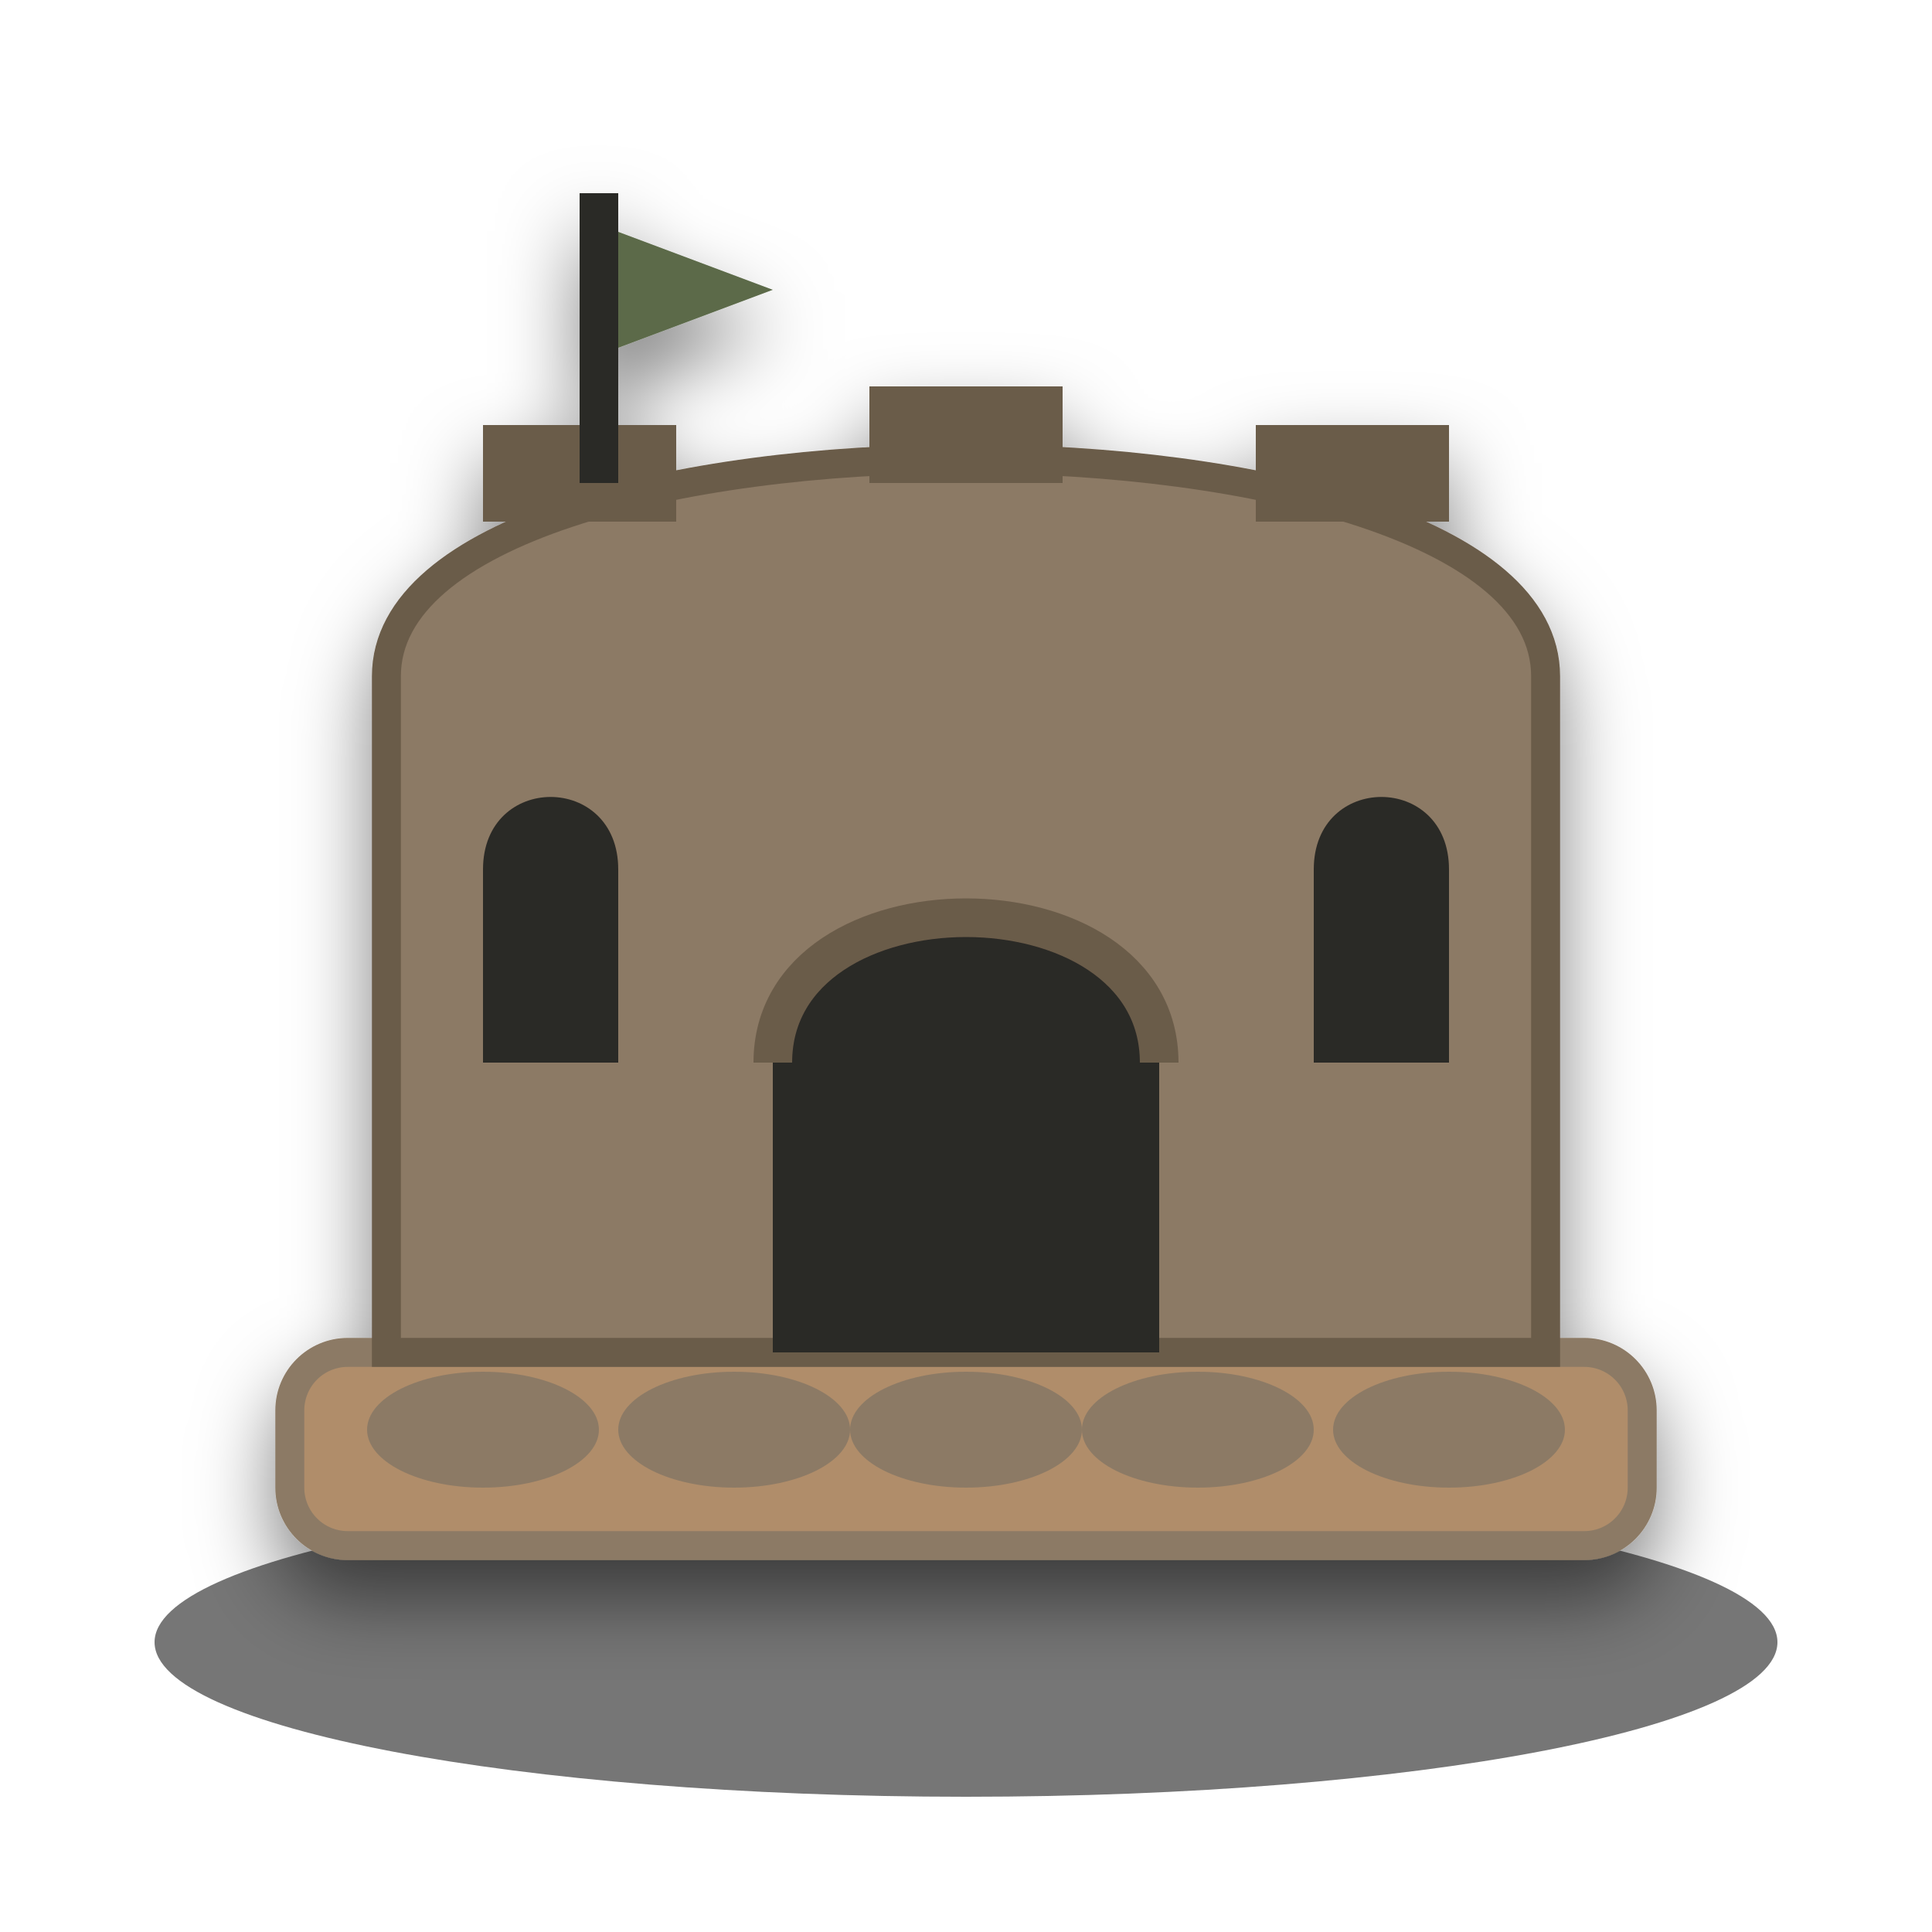
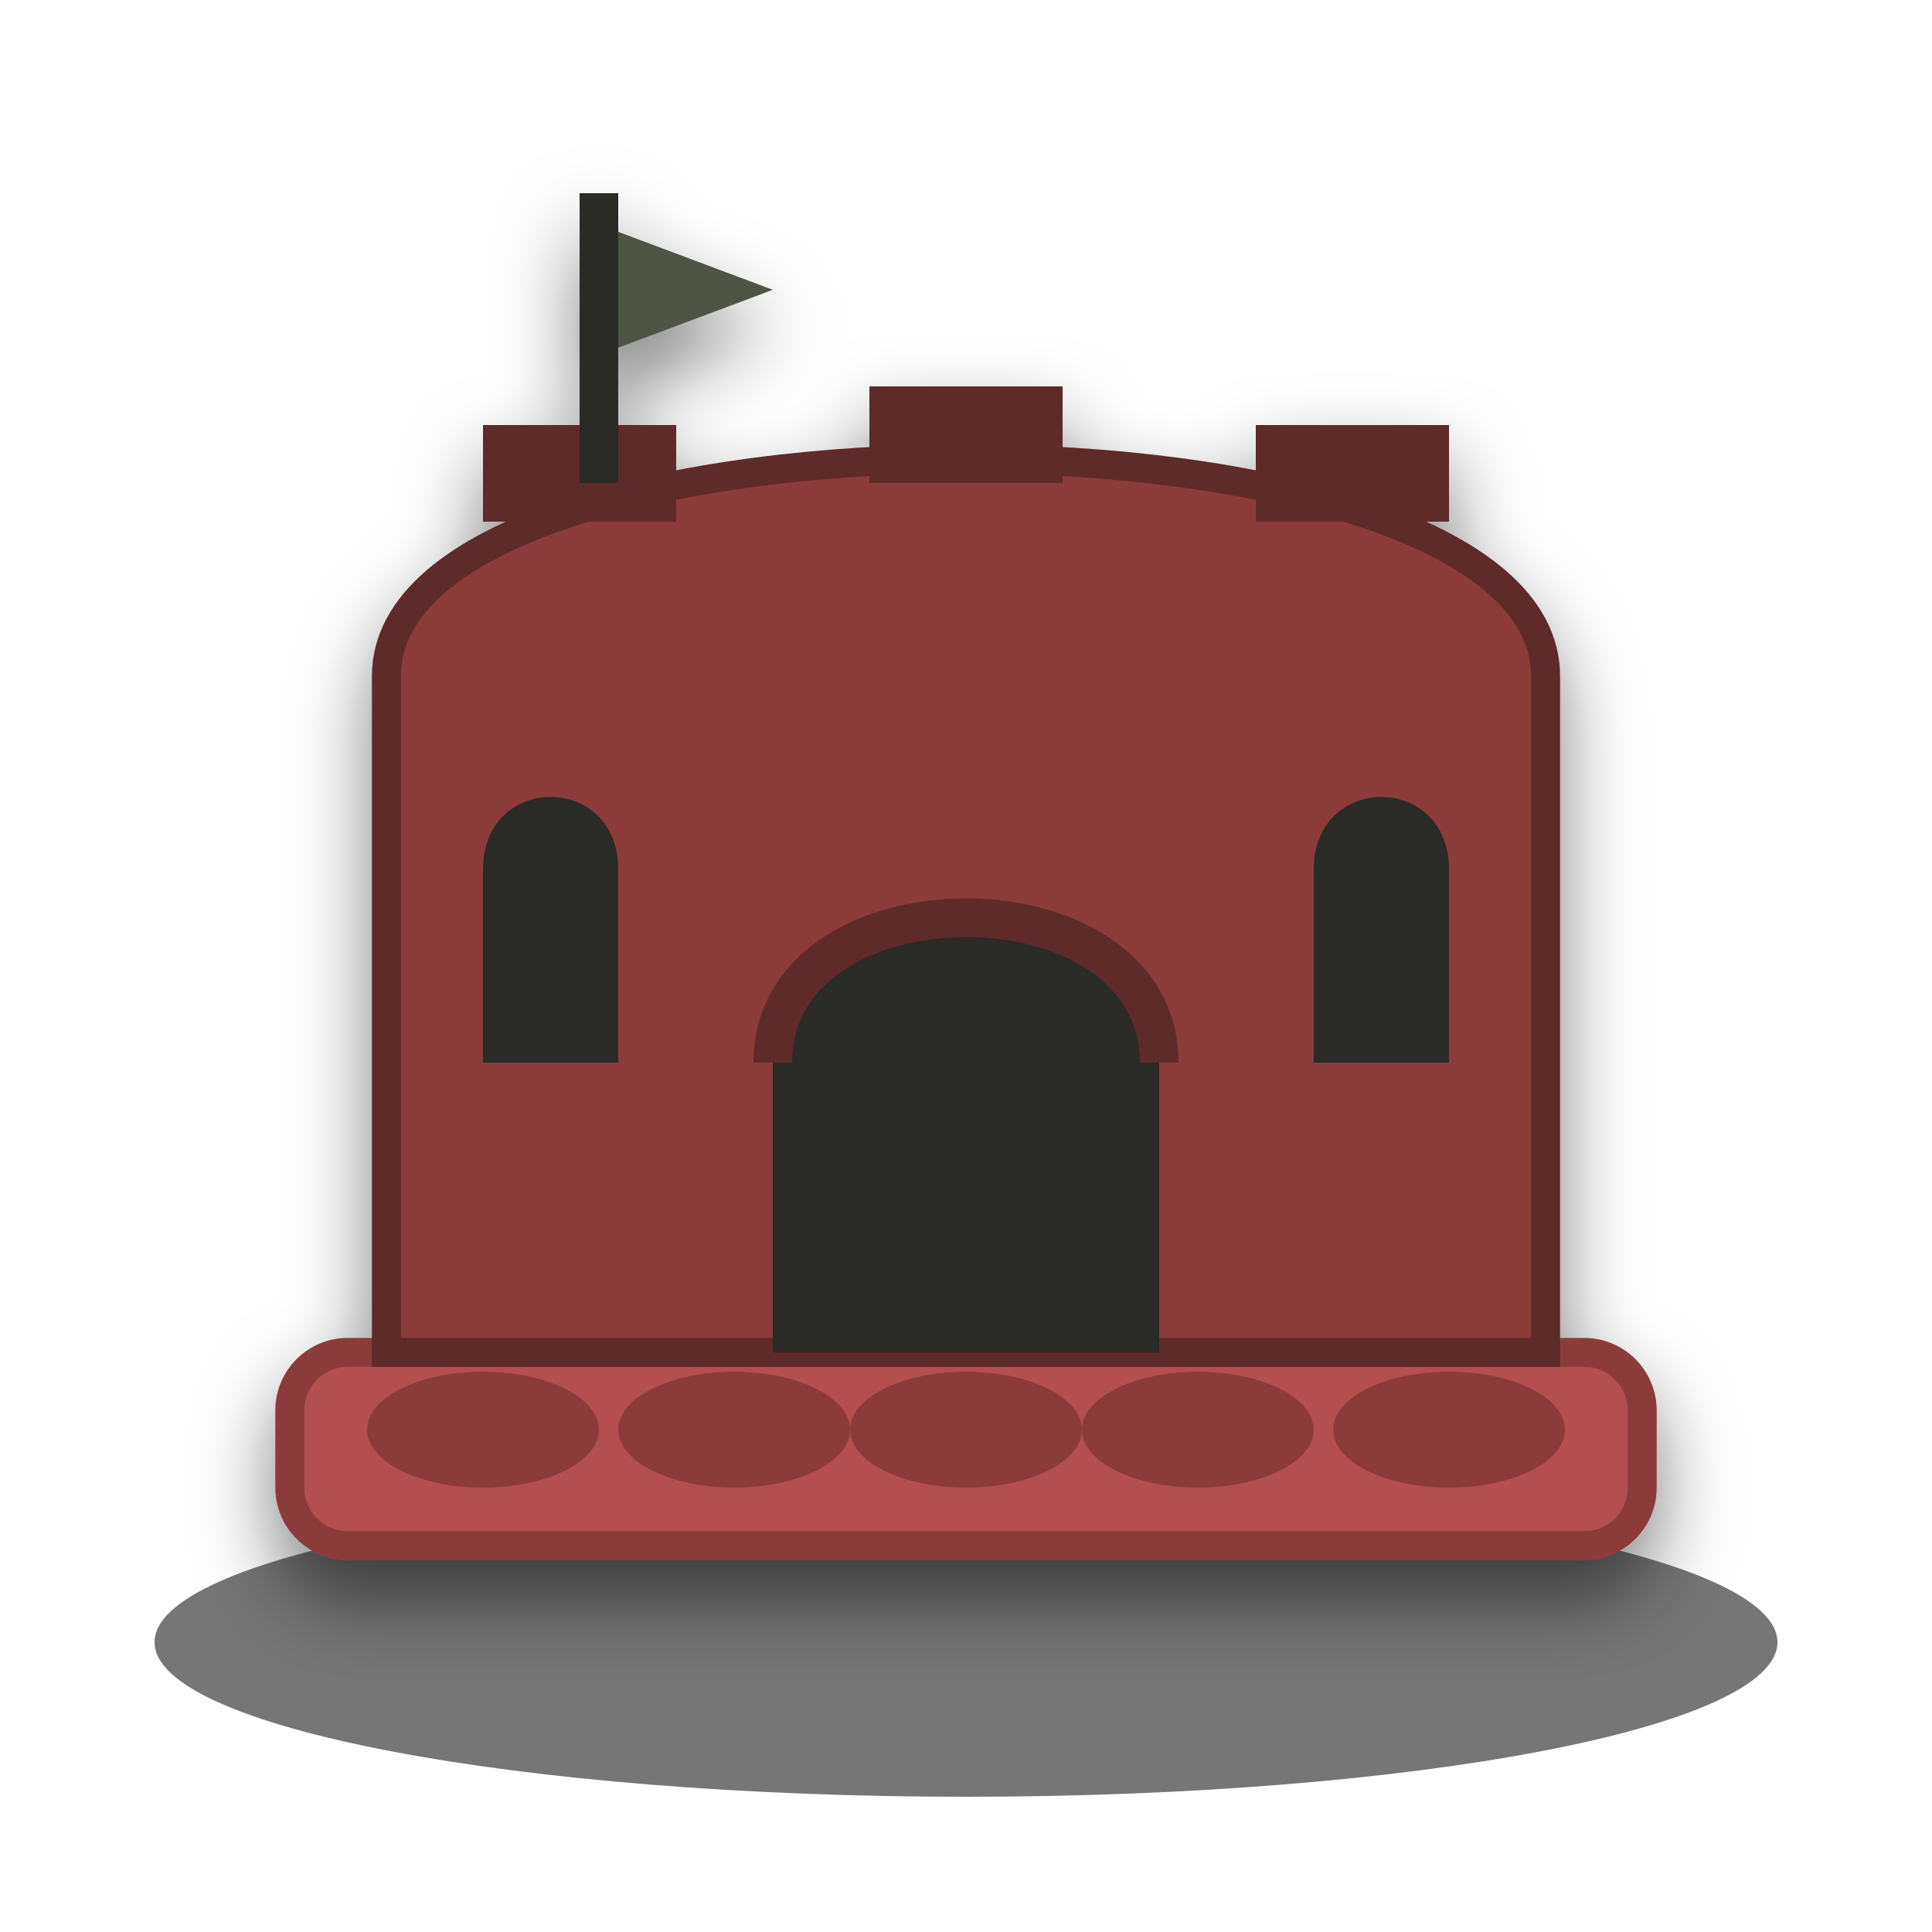
<svg xmlns="http://www.w3.org/2000/svg" viewBox="0 0 100 100">
  <defs>
    <filter id="shadow" x="-20%" y="-20%" width="140%" height="140%">
      <feDropShadow dx="0" dy="2" stdDeviation="2" flood-color="rgba(0,0,0,0.5)" />
    </filter>
  </defs>
  <ellipse cx="50" cy="85" rx="42" ry="8" fill="#1a1a1a" opacity="0.6" />
  <g filter="url(#shadow)">
-     <rect x="15" y="70" width="70" height="10" fill="#b08d6a" stroke="#8c7a65" stroke-width="1.5" rx="3" />
-     <ellipse cx="25" cy="74" rx="6" ry="3" fill="#8c7a65" />
-     <ellipse cx="38" cy="74" rx="6" ry="3" fill="#8c7a65" />
-     <ellipse cx="50" cy="74" rx="6" ry="3" fill="#8c7a65" />
-     <ellipse cx="62" cy="74" rx="6" ry="3" fill="#8c7a65" />
-     <ellipse cx="75" cy="74" rx="6" ry="3" fill="#8c7a65" />
-     <path d="M 20 70 L 20 35 C 20 20, 80 20, 80 35 L 80 70 Z" fill="#8c7a65" stroke="#6b5c4a" stroke-width="1.5" />
-     <rect x="25" y="22" width="10" height="5" fill="#6b5c4a" />
-     <rect x="45" y="20" width="10" height="5" fill="#6b5c4a" />
-     <rect x="65" y="22" width="10" height="5" fill="#6b5c4a" />
+     <rect x="15" y="70" width="70" height="10" fill="#b35050" stroke="#8c3a3a" stroke-width="1.5" rx="3" />
+     <ellipse cx="25" cy="74" rx="6" ry="3" fill="#8c3a3a" />
+     <ellipse cx="38" cy="74" rx="6" ry="3" fill="#8c3a3a" />
+     <ellipse cx="50" cy="74" rx="6" ry="3" fill="#8c3a3a" />
+     <ellipse cx="62" cy="74" rx="6" ry="3" fill="#8c3a3a" />
+     <ellipse cx="75" cy="74" rx="6" ry="3" fill="#8c3a3a" />
+     <path d="M 20 70 L 20 35 C 20 20, 80 20, 80 35 L 80 70 Z" fill="#8c3a3a" stroke="#5e2b2b" stroke-width="1.5" />
+     <rect x="25" y="22" width="10" height="5" fill="#5e2b2b" />
+     <rect x="45" y="20" width="10" height="5" fill="#5e2b2b" />
+     <rect x="65" y="22" width="10" height="5" fill="#5e2b2b" />
    <path d="M 40 70 L 40 55 C 40 45, 60 45, 60 55 L 60 70 Z" fill="#2c2a26" />
-     <path d="M 40 55 C 40 45, 60 45, 60 55" fill="none" stroke="#6b5c4a" stroke-width="2" />
+     <path d="M 40 55 C 40 45, 60 45, 60 55" fill="none" stroke="#5e2b2b" stroke-width="2" />
    <path d="M 25 55 L 25 45 C 25 40, 32 40, 32 45 L 32 55 Z" fill="#2c2a26" />
    <path d="M 68 55 L 68 45 C 68 40, 75 40, 75 45 L 75 55 Z" fill="#2c2a26" />
    <rect x="30" y="10" width="2" height="15" fill="#2c2a26" />
-     <path d="M 32 12 L 40 15 L 32 18 Z" fill="#5c6a4a" />
+     <path d="M 32 12 L 40 15 L 32 18 Z" fill="#4f5445" />
  </g>
</svg>
